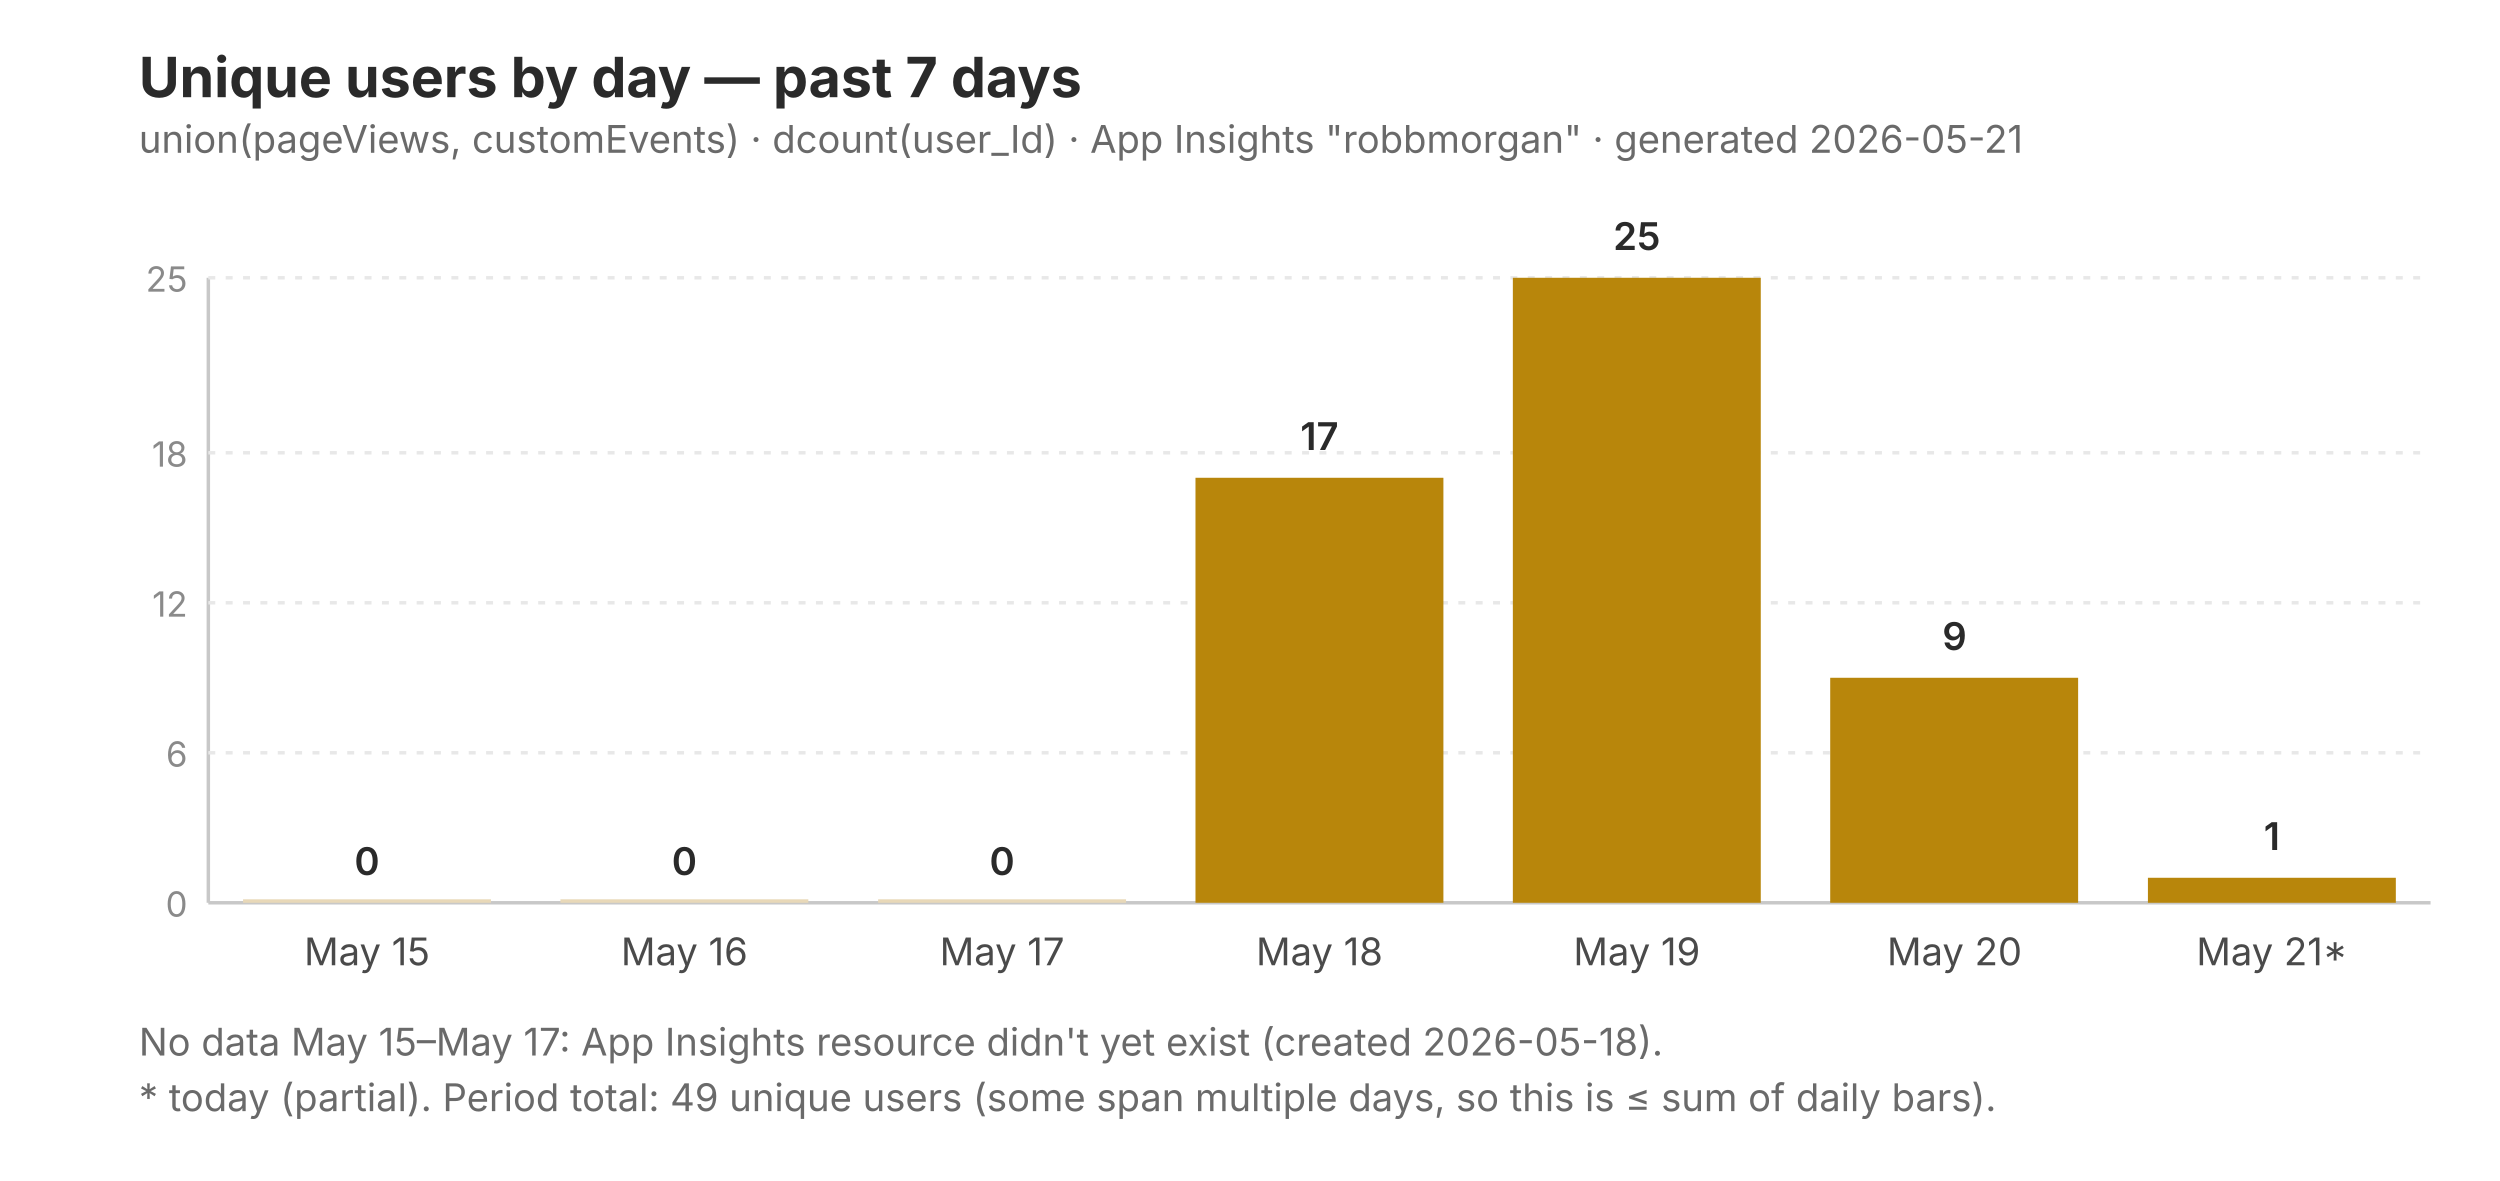
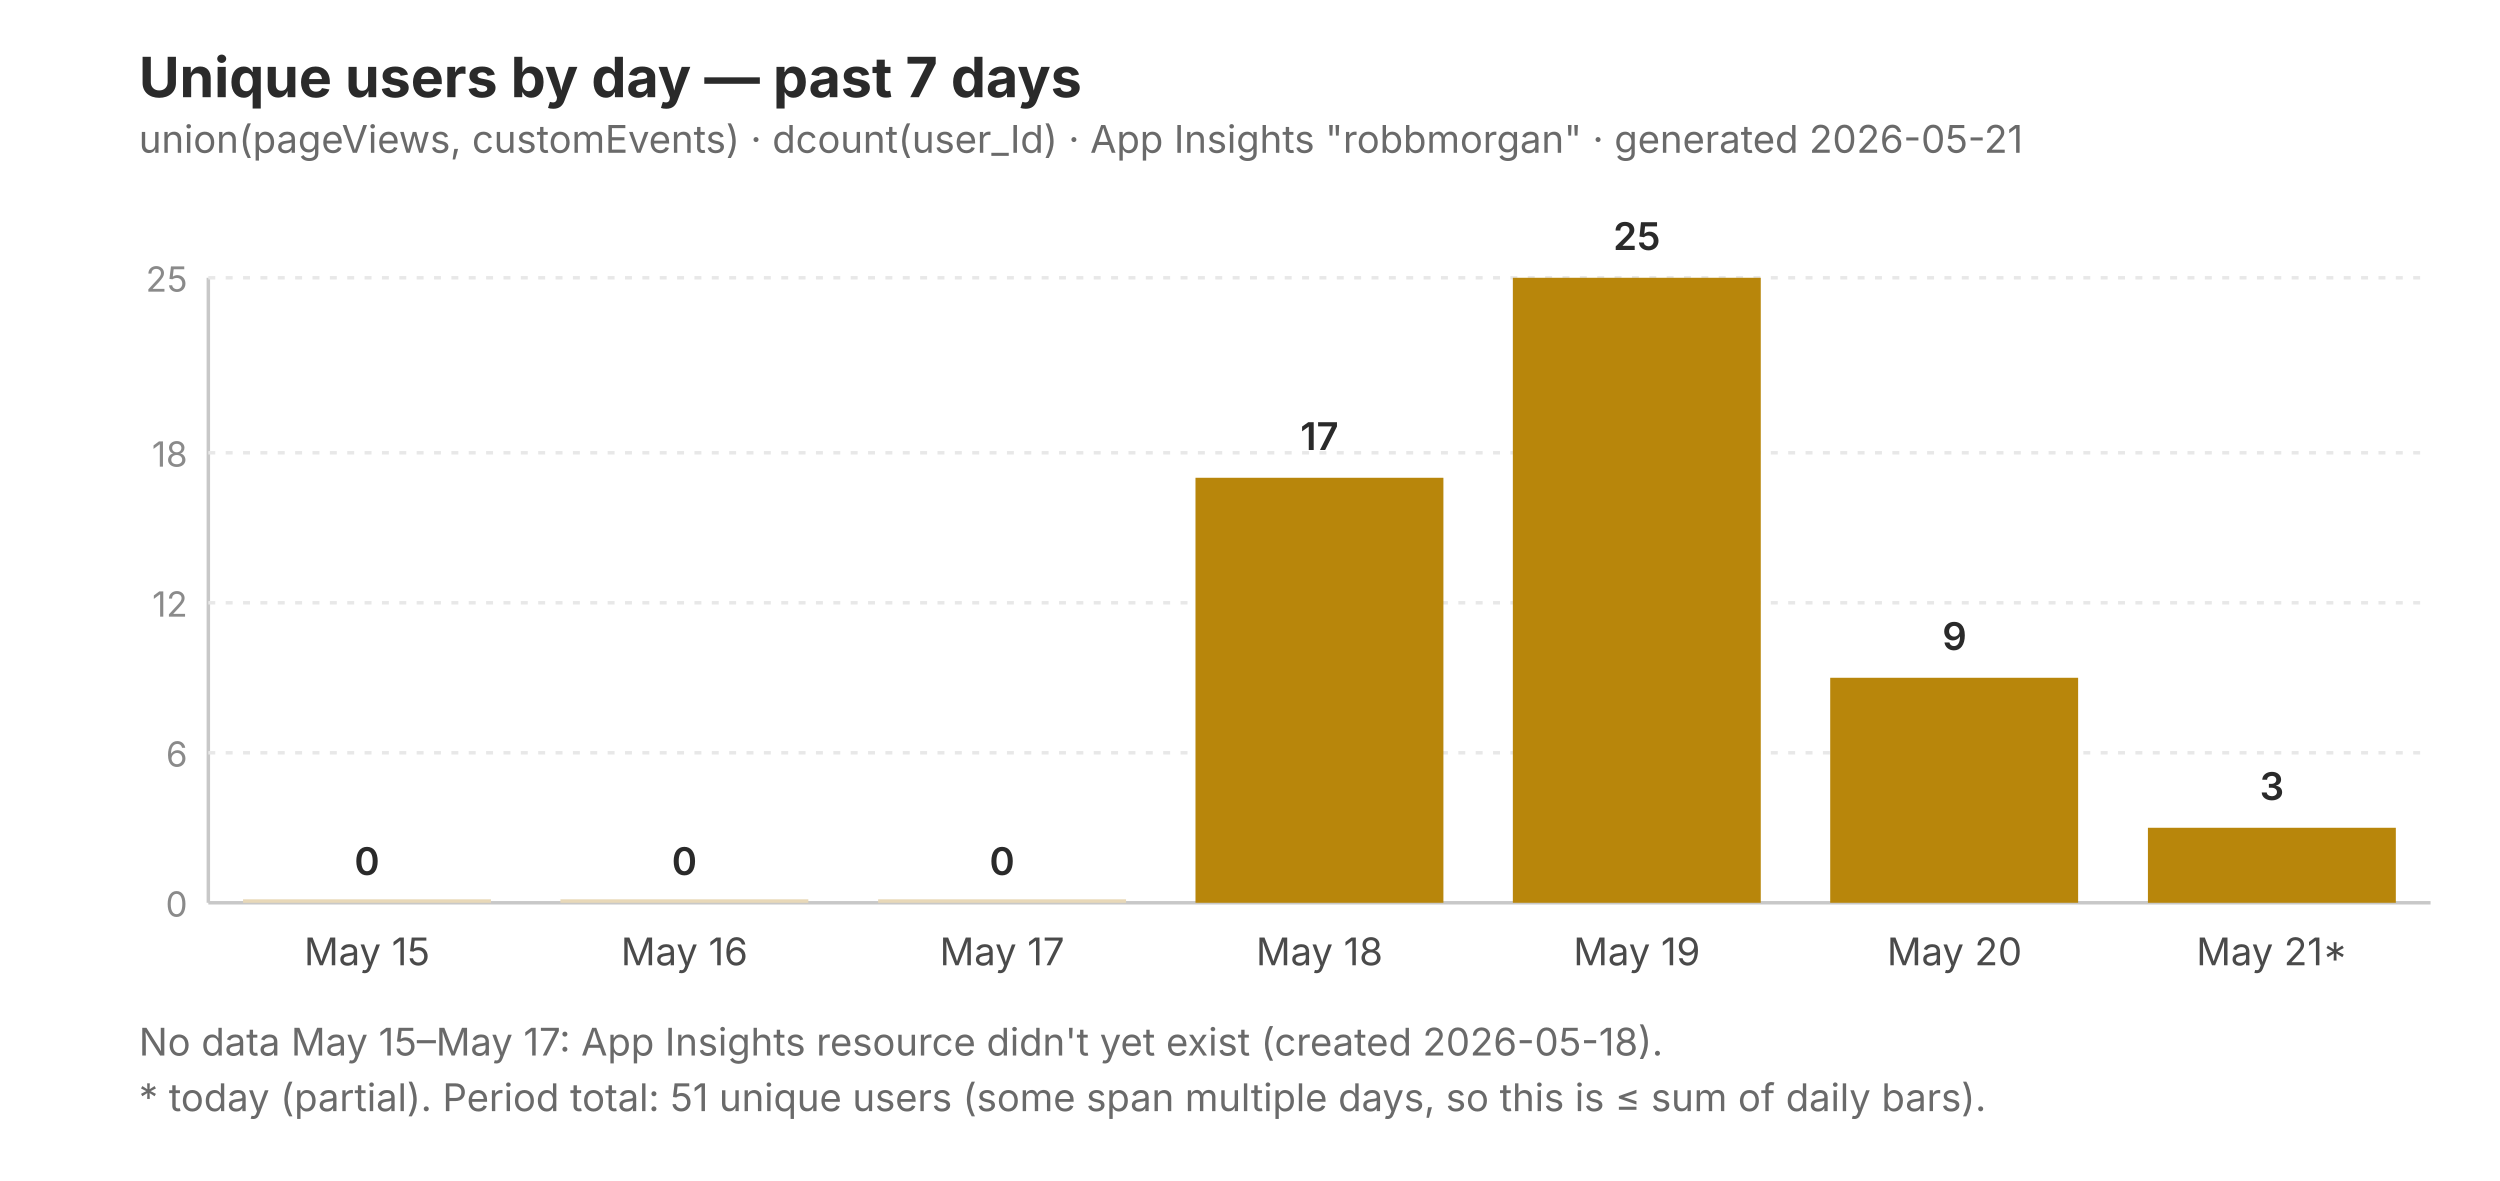
<svg xmlns="http://www.w3.org/2000/svg" viewBox="0 0 720 340" width="720" height="340" font-family="-apple-system, BlinkMacSystemFont, system-ui, sans-serif">
  <style>
    .title { font-size: 16px; font-weight: 700; fill: #2a2a2a; }
    .subtitle { font-size: 11px; fill: #6a6a6a; }
    .axis { stroke: #c8c8c8; stroke-width: 1; }
    .gridline { stroke: #e8e8e8; stroke-width: 1; stroke-dasharray: 2,3; }
    .bar { fill: #b8860b; }
    .bar-zero { fill: #e8d8b8; }
    .day-label { font-size: 11px; fill: #4a4a4a; text-anchor: middle; }
    .value-label { font-size: 11px; font-weight: 600; fill: #2a2a2a; text-anchor: middle; }
    .axis-label { font-size: 10px; fill: #8a8a8a; text-anchor: end; }
    .footer { font-size: 11px; fill: #6a6a6a; }
  </style>
  <text x="40" y="28" class="title">Unique users by day — past 7 days</text>
  <text x="40" y="44" class="subtitle">union(pageViews, customEvents) · dcount(user_Id) · App Insights "robbmorgan" · generated 2026-05-21</text>
  <line x1="60" y1="260" x2="700" y2="260" class="axis" />
  <line x1="60" y1="80" x2="60" y2="260" class="axis" />
  <text x="54" y="264.0" class="axis-label">0</text>
  <line x1="60" y1="216.8" x2="700" y2="216.8" class="gridline" />
  <text x="54" y="220.8" class="axis-label">6</text>
  <line x1="60" y1="173.6" x2="700" y2="173.6" class="gridline" />
  <text x="54" y="177.6" class="axis-label">12</text>
  <line x1="60" y1="130.4" x2="700" y2="130.4" class="gridline" />
  <text x="54" y="134.4" class="axis-label">18</text>
  <line x1="60" y1="80.0" x2="700" y2="80.0" class="gridline" />
  <text x="54" y="84.0" class="axis-label">25</text>
  <rect x="70.0" y="259.0" width="71.4" height="1.0" class="bar-zero" />
  <text x="105.7" y="252.0" class="value-label">0</text>
  <text x="105.7" y="278" class="day-label">May 15</text>
  <rect x="161.4" y="259.0" width="71.4" height="1.0" class="bar-zero" />
  <text x="197.1" y="252.0" class="value-label">0</text>
  <text x="197.1" y="278" class="day-label">May 16</text>
  <rect x="252.9" y="259.0" width="71.4" height="1.0" class="bar-zero" />
  <text x="288.6" y="252.0" class="value-label">0</text>
  <text x="288.6" y="278" class="day-label">May 17</text>
  <rect x="344.3" y="137.6" width="71.4" height="122.4" class="bar" />
  <text x="380.0" y="129.6" class="value-label">17</text>
  <text x="380.0" y="278" class="day-label">May 18</text>
  <rect x="435.7" y="80.0" width="71.4" height="180.0" class="bar" />
  <text x="471.4" y="72.0" class="value-label">25</text>
  <text x="471.4" y="278" class="day-label">May 19</text>
  <rect x="527.1" y="195.2" width="71.4" height="64.8" class="bar" />
  <text x="562.9" y="187.2" class="value-label">9</text>
  <text x="562.9" y="278" class="day-label">May 20</text>
-   <rect x="618.6" y="252.8" width="71.4" height="7.2" class="bar" />
-   <text x="654.3" y="244.8" class="value-label">1</text>
+   <rect x="618.6" y="238.4" width="71.4" height="21.6" class="bar" />
+   <text x="654.3" y="230.4" class="value-label">3</text>
  <text x="654.3" y="278" class="day-label">May 21*</text>
  <text x="40" y="304" class="footer">No data May 15–May 17: App Insights resource didn't yet exist (created 2026-05-18).</text>
-   <text x="40" y="320" class="footer">* today (partial). Period total: 49 unique users (some span multiple days, so this is ≤ sum of daily bars).</text>
+   <text x="40" y="320" class="footer">* today (partial). Period total: 51 unique users (some span multiple days, so this is ≤ sum of daily bars).</text>
</svg>
